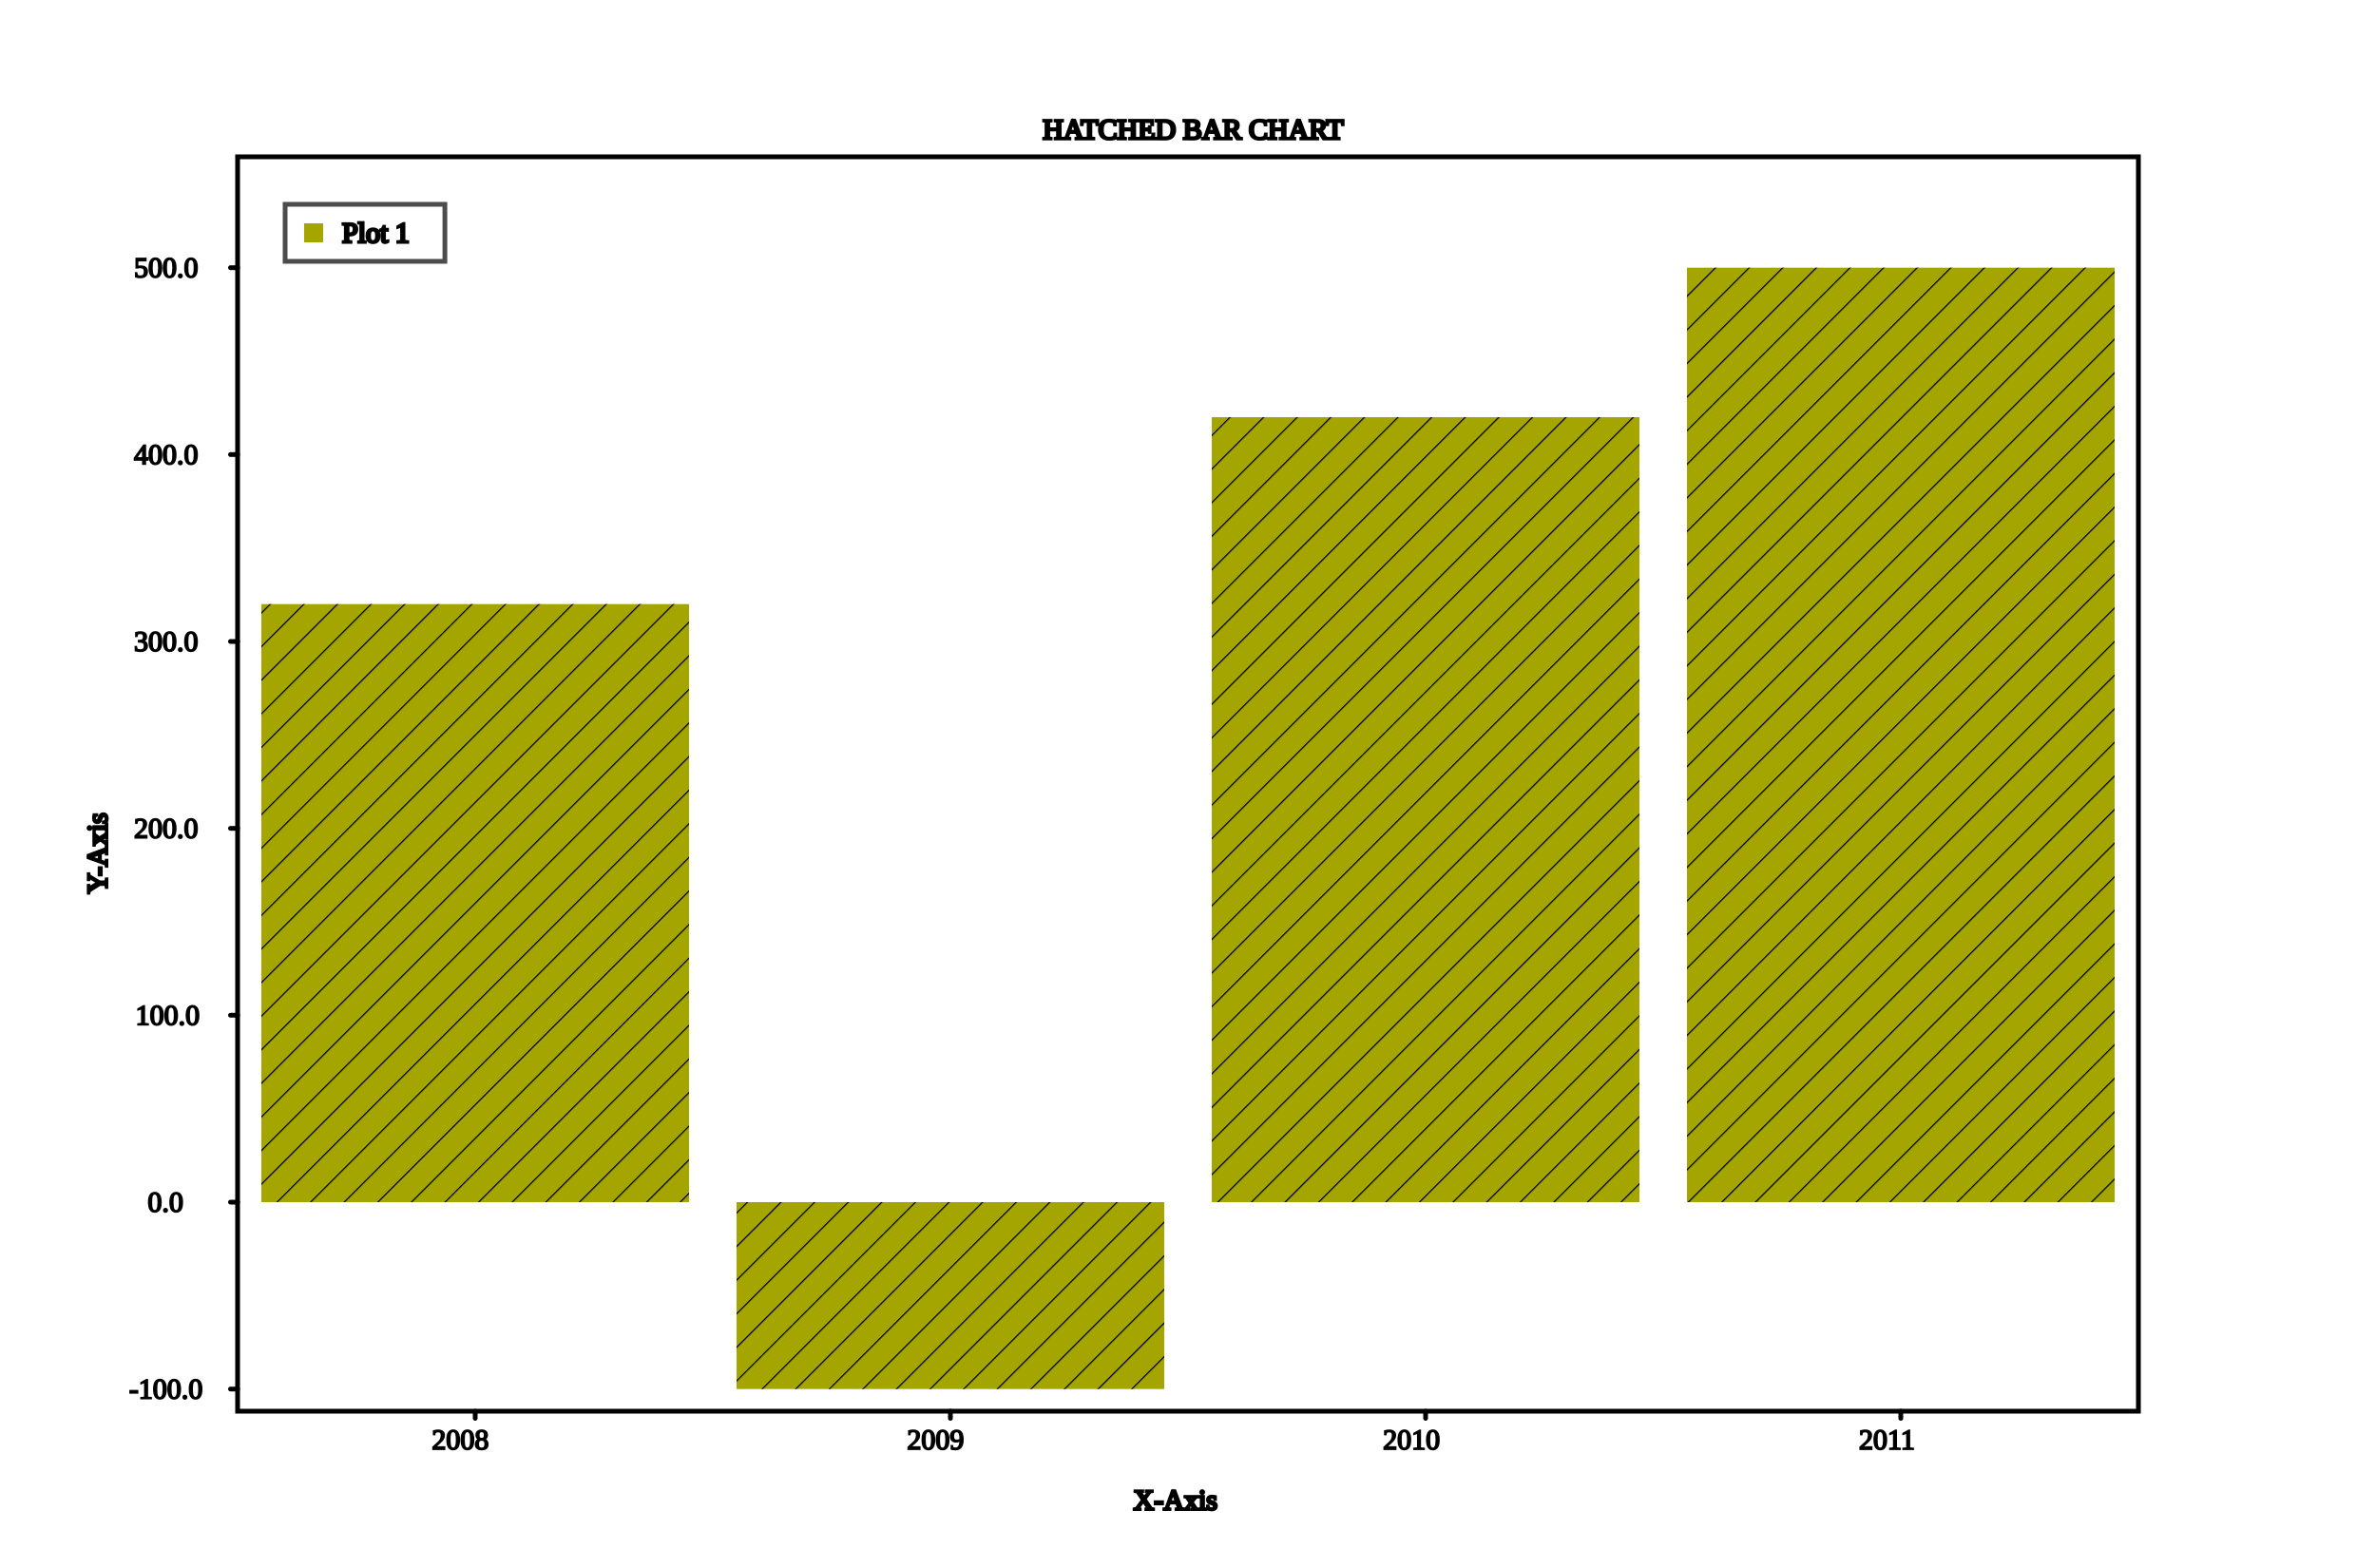
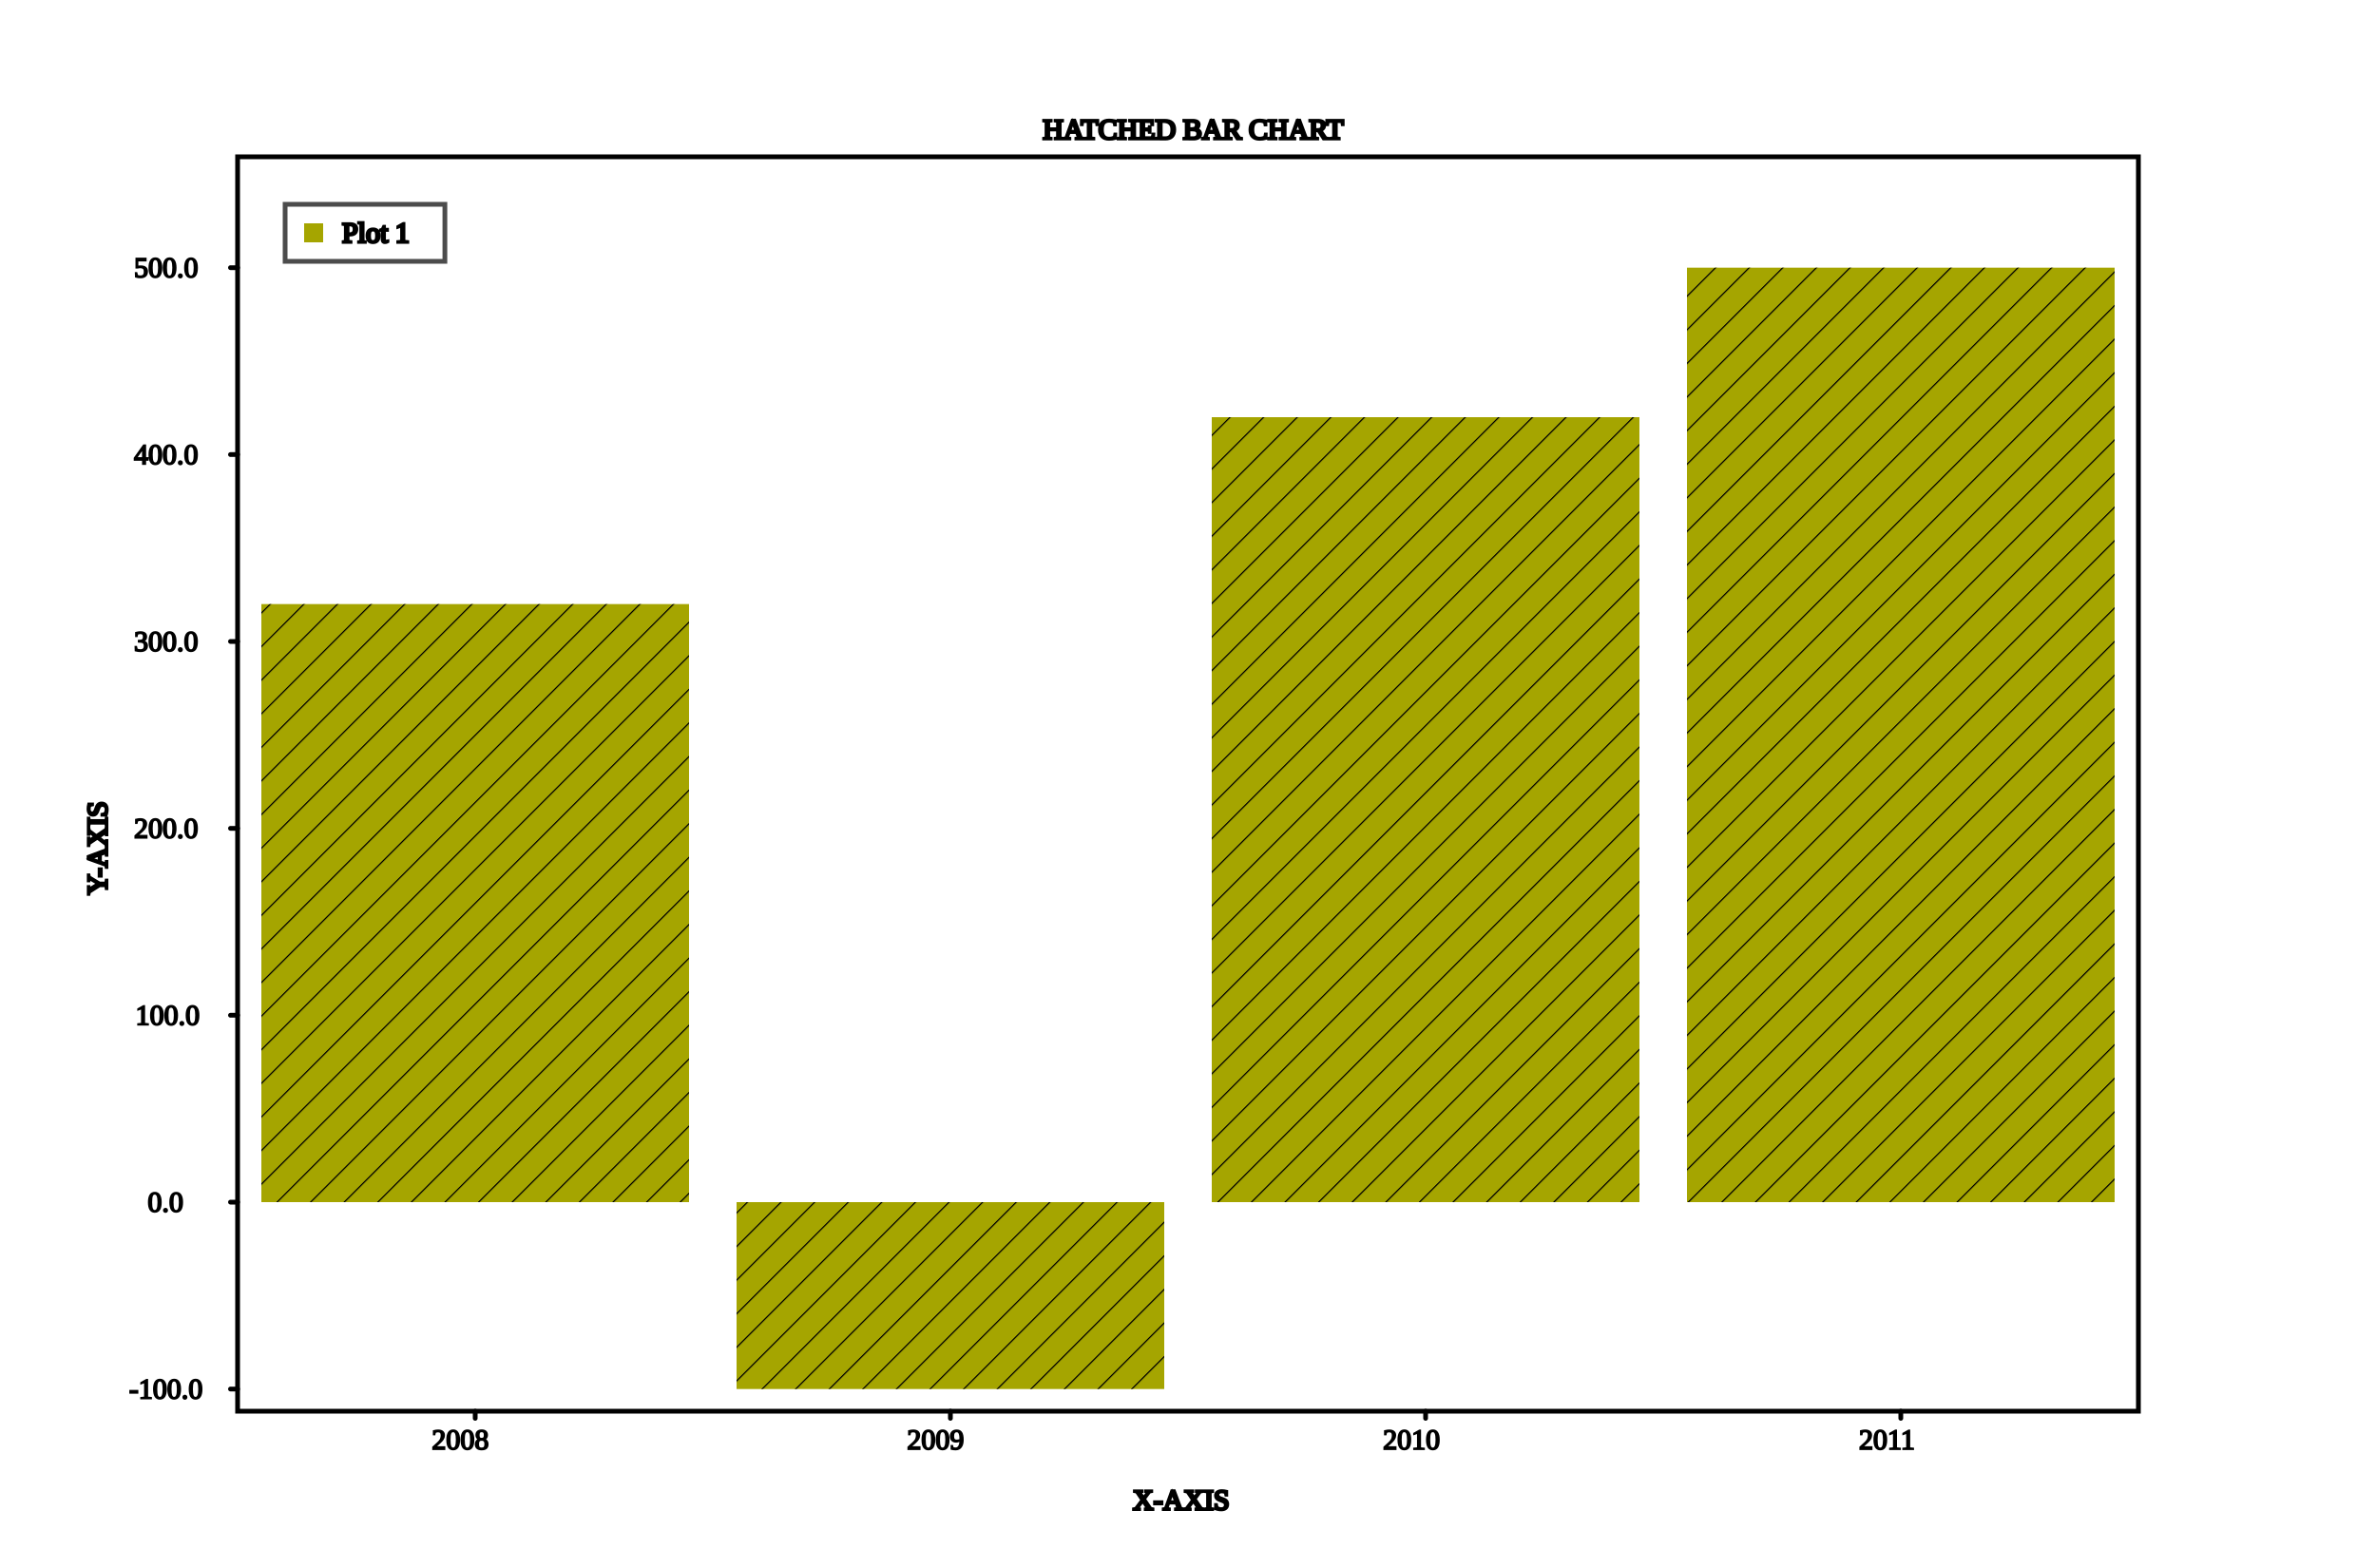
<svg xmlns="http://www.w3.org/2000/svg" height="660.0" width="1000.0" version="4.0">
  <rect width="100%" height="100%" fill="white" />
  <rect x="100.0" y="66.0" width="800.0" height="528.0" style="fill:rgb(255,255,255);stroke-width:2.0;stroke:rgb(0,0,0);opacity:1" />
  <line x1="200.0" y1="597.0" x2="200.0" y2="594.0" style="stroke:rgb(0.0,0.0,0.0);stroke-width:2.0;opacity:1.0;stroke-linecap:round" />
  <text x="181.74" y="610.0" stroke="#000000" stroke-width="0.7" transform="rotate(-0.0,181.74,610.0)">2008</text>
  <line x1="400.0" y1="597.0" x2="400.0" y2="594.0" style="stroke:rgb(0.0,0.0,0.0);stroke-width:2.0;opacity:1.0;stroke-linecap:round" />
  <text x="381.74" y="610.0" stroke="#000000" stroke-width="0.7" transform="rotate(-0.0,381.74,610.0)">2009</text>
  <line x1="600.0" y1="597.0" x2="600.0" y2="594.0" style="stroke:rgb(0.0,0.0,0.0);stroke-width:2.0;opacity:1.0;stroke-linecap:round" />
  <text x="582.06" y="610.0" stroke="#000000" stroke-width="0.7" transform="rotate(-0.0,582.06,610.0)">2010</text>
  <line x1="800.0" y1="597.0" x2="800.0" y2="594.0" style="stroke:rgb(0.0,0.0,0.0);stroke-width:2.0;opacity:1.0;stroke-linecap:round" />
  <text x="782.38" y="610.0" stroke="#000000" stroke-width="0.7" transform="rotate(-0.0,782.38,610.0)">2011</text>
  <line x1="97.0" y1="506.0" x2="100.0" y2="506.0" style="stroke:rgb(0.0,0.0,0.0);stroke-width:2.0;opacity:1.0;stroke-linecap:round" />
  <text x="62.16" y="510.0" stroke="#000000" stroke-width="0.7" transform="rotate(-0.0,62.16,510.0)">0.0</text>
  <line x1="97.0" y1="427.333" x2="100.0" y2="427.333" style="stroke:rgb(0.0,0.0,0.0);stroke-width:2.0;opacity:1.0;stroke-linecap:round" />
  <text x="57.04" y="431.333" stroke="#000000" stroke-width="0.7" transform="rotate(-0.0,57.04,431.3333)">100.0</text>
  <line x1="97.0" y1="348.667" x2="100.0" y2="348.667" style="stroke:rgb(0.0,0.0,0.0);stroke-width:2.0;opacity:1.0;stroke-linecap:round" />
  <text x="56.4" y="352.667" stroke="#000000" stroke-width="0.7" transform="rotate(-0.0,56.4,352.6667)">200.0</text>
  <line x1="97.0" y1="270" x2="100.0" y2="270" style="stroke:rgb(0.0,0.0,0.0);stroke-width:2.0;opacity:1.0;stroke-linecap:round" />
  <text x="56.4" y="274" stroke="#000000" stroke-width="0.7" transform="rotate(-0.0,56.4,274)">300.0</text>
  <line x1="97.0" y1="191.333" x2="100.0" y2="191.333" style="stroke:rgb(0.0,0.0,0.0);stroke-width:2.0;opacity:1.0;stroke-linecap:round" />
  <text x="56.4" y="195.333" stroke="#000000" stroke-width="0.7" transform="rotate(-0.0,56.4,195.3334)">400.0</text>
  <line x1="97.0" y1="112.667" x2="100.0" y2="112.667" style="stroke:rgb(0.0,0.0,0.0);stroke-width:2.0;opacity:1.0;stroke-linecap:round" />
  <text x="56.4" y="116.667" stroke="#000000" stroke-width="0.7" transform="rotate(-0.0,56.4,116.6667)">500.0</text>
  <line x1="97.0" y1="584.667" x2="100.0" y2="584.667" style="stroke:rgb(0.0,0.0,0.0);stroke-width:2.0;opacity:1.0;stroke-linecap:round" />
  <text x="54.32" y="588.667" stroke="#000000" stroke-width="0.7" transform="rotate(-0.0,54.32,588.6667)">-100.0</text>
  <rect x="110.0" y="254.267" width="180.0" height="251.733" style="fill:rgb(164.985,164.985,0.0);stroke-width:0;stroke:rgb(0,0,0);opacity:1.0" />
  <defs>
    <pattern id="forwardSlashHatch" width="10" height="10" patternTransform="rotate(45 0 0)" patternUnits="userSpaceOnUse">
      <line x1="0" y1="0" x2="0" y2="10" style="stroke:black; stroke-width:1" />
    </pattern>
  </defs>
  <rect x="110.0" y="254.267" width="180.0" height="251.733" style="fill:url(#forwardSlashHatch);opacity:1" />
  <rect x="310.0" y="506.0" width="180.0" height="78.667" style="fill:rgb(164.985,164.985,0.0);stroke-width:0;stroke:rgb(0,0,0);opacity:1.0" />
  <rect x="310.0" y="506.0" width="180.0" height="78.667" style="fill:url(#forwardSlashHatch);opacity:1" />
  <rect x="510.0" y="175.6" width="180.0" height="330.4" style="fill:rgb(164.985,164.985,0.0);stroke-width:0;stroke:rgb(0,0,0);opacity:1.0" />
  <rect x="510.0" y="175.6" width="180.0" height="330.4" style="fill:url(#forwardSlashHatch);opacity:1" />
  <rect x="710.0" y="112.667" width="180.0" height="393.333" style="fill:rgb(164.985,164.985,0.0);stroke-width:0;stroke:rgb(0,0,0);opacity:1.0" />
  <rect x="710.0" y="112.667" width="180.0" height="393.333" style="fill:url(#forwardSlashHatch);opacity:1" />
  <text x="438.9" y="58.5" stroke="#000000" stroke-width="1.2" transform="rotate(-0.0,438.9,58.5)">HATCHED BAR CHART</text>
-   <text x="477.05" y="635.4" stroke="#000000" stroke-width="1.2" transform="rotate(-0.0,477.05,635.4)">X-Axis</text>
-   <text x="45.0" y="376.1" stroke="#000000" stroke-width="1.2" transform="rotate(-90.0,45.0,376.1)">Y-Axis</text>
+   <text x="476.8" y="635.4" stroke="#000000" stroke-width="1.2" transform="rotate(-0.0,476.8,635.4)">X-AXIS</text>
+   <text x="45.0" y="376.6" stroke="#000000" stroke-width="1.2" transform="rotate(-90.0,45.0,376.6)">Y-AXIS</text>
  <rect x="120.0" y="86.0" width="67.24" height="24.0" style="fill:rgb(255.0,255.0,255.0);stroke-width:2.0;stroke:rgb(0.0,0.0,0.0);opacity:0.7" />
  <rect x="128.0" y="94.0" width="8.0" height="8.0" style="fill:rgb(164.985,164.985,0.0);stroke-width:0;stroke:rgb(0,0,0);opacity:1.0" />
  <text x="144.0" y="102.0" stroke="#000000" stroke-width="1.2" transform="rotate(-0.0,144.0,102.0)">Plot 1</text>
</svg>
